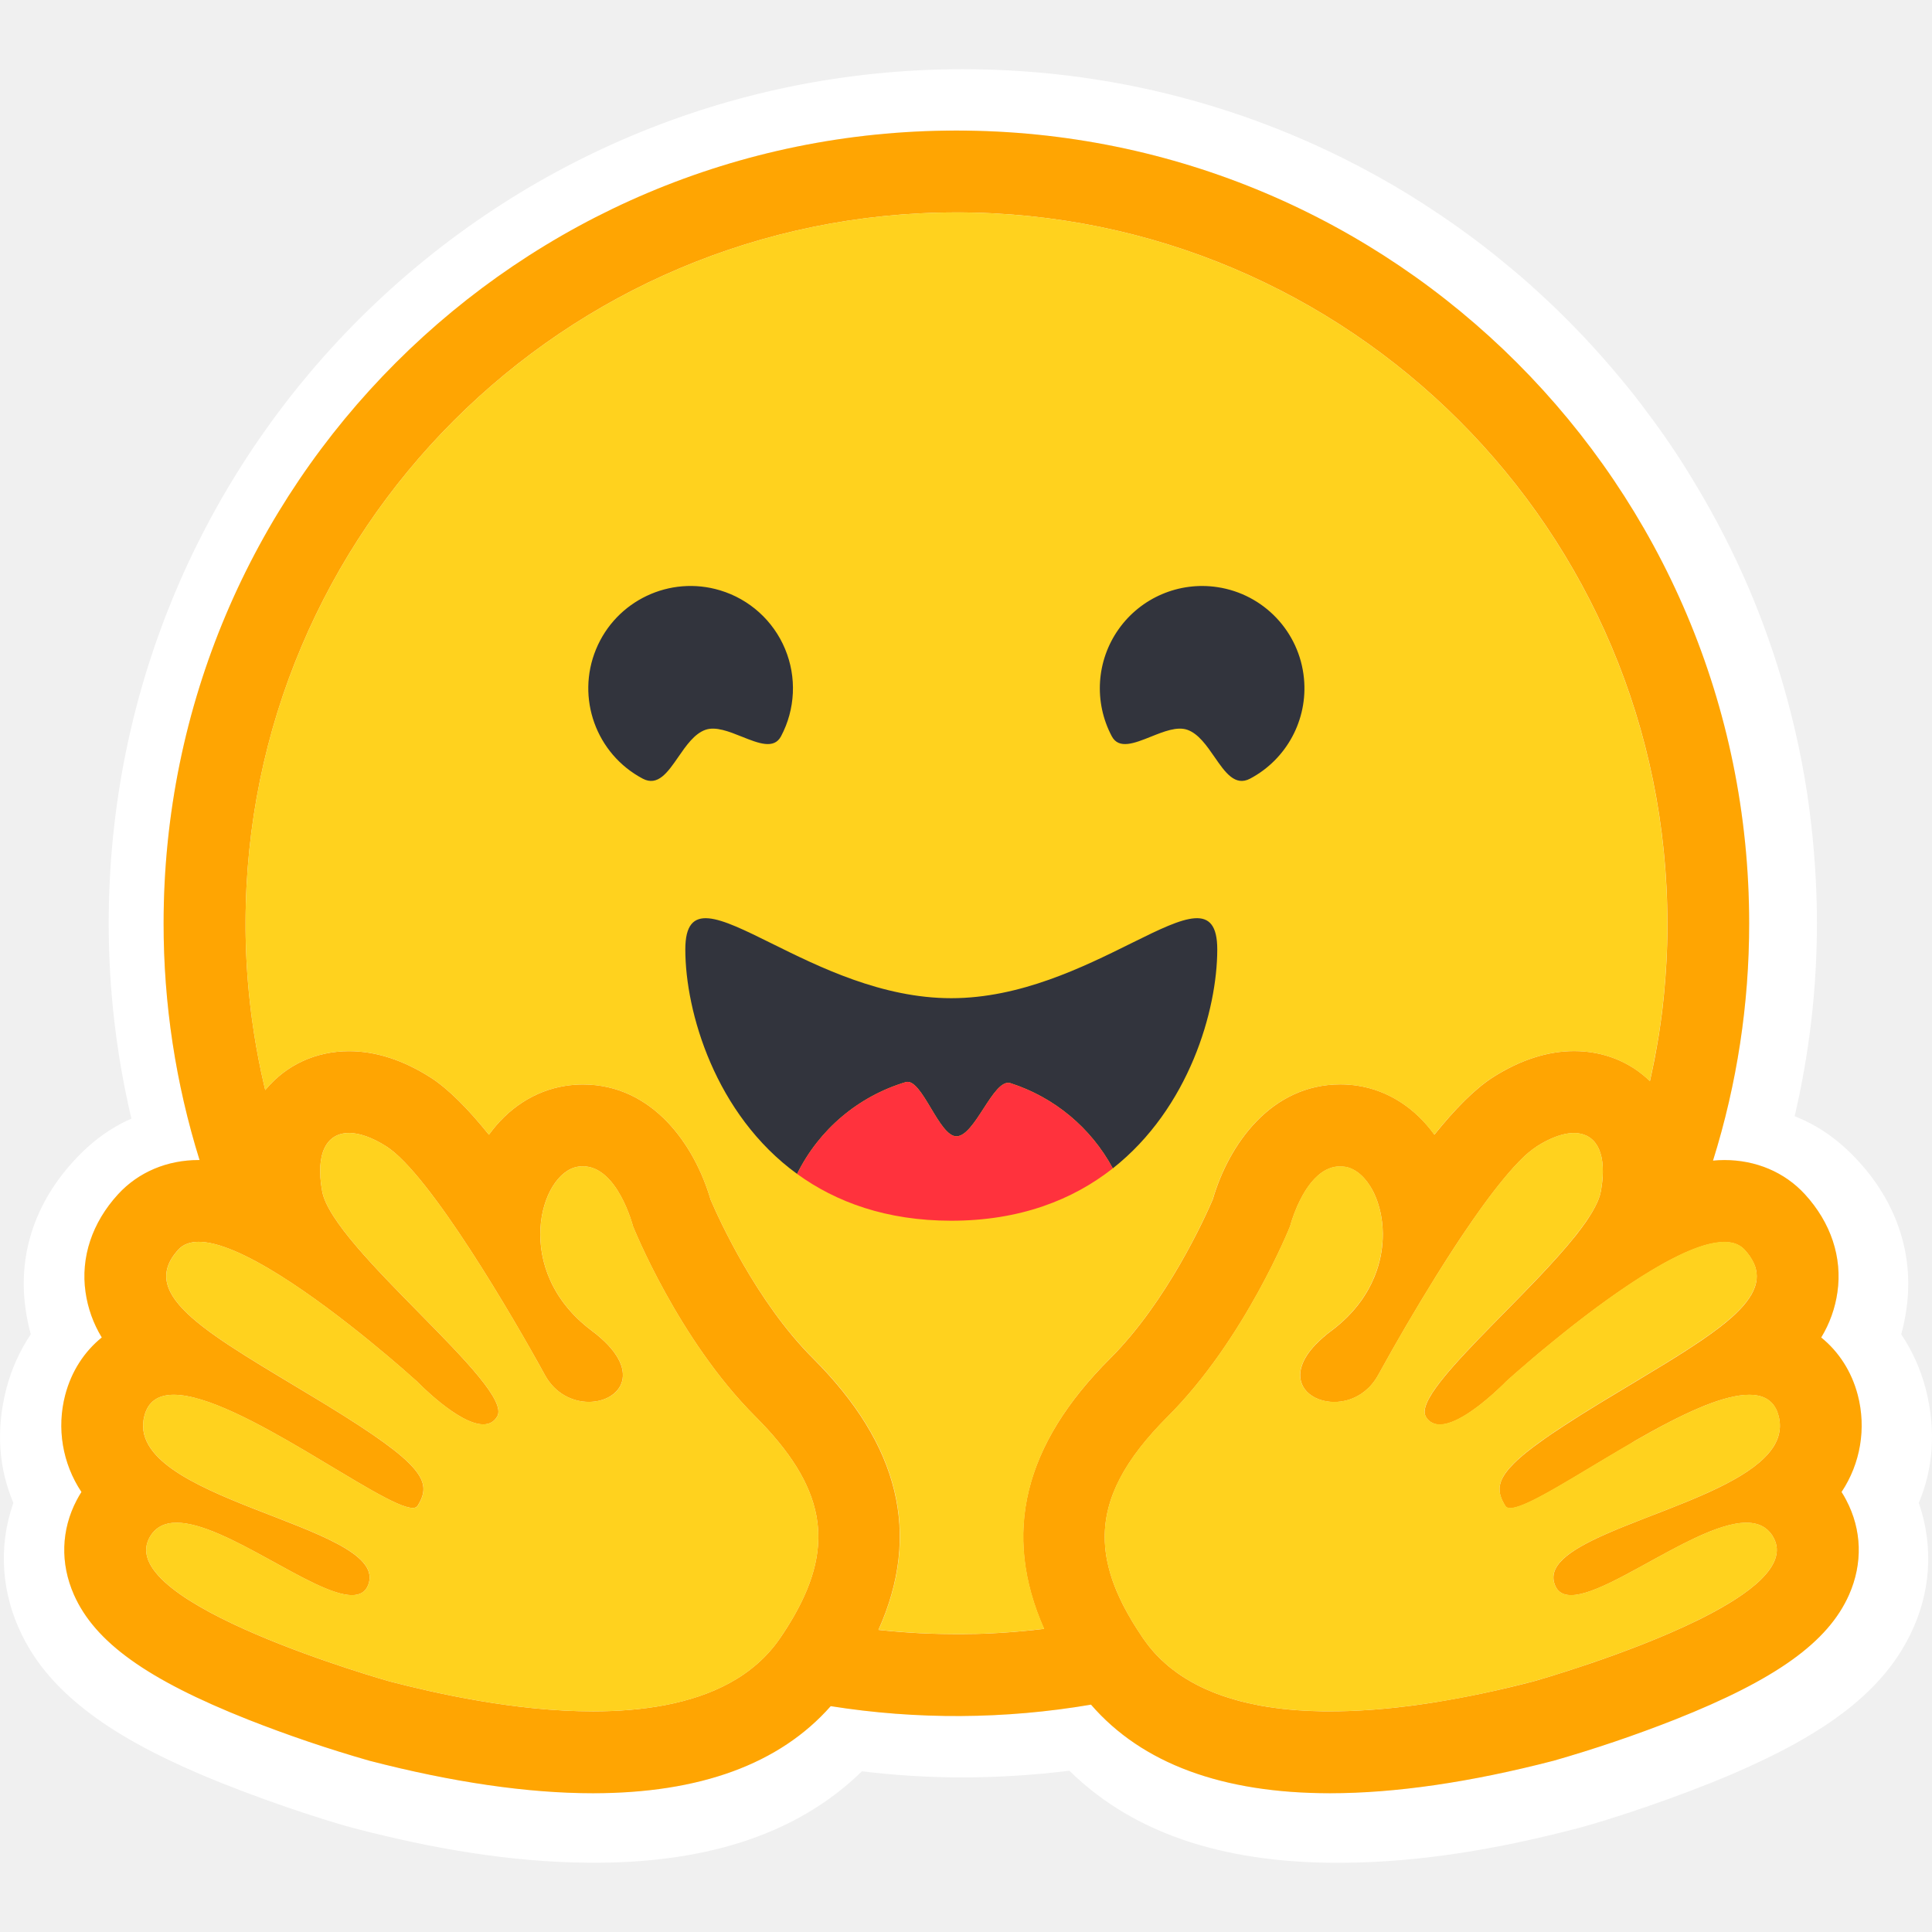
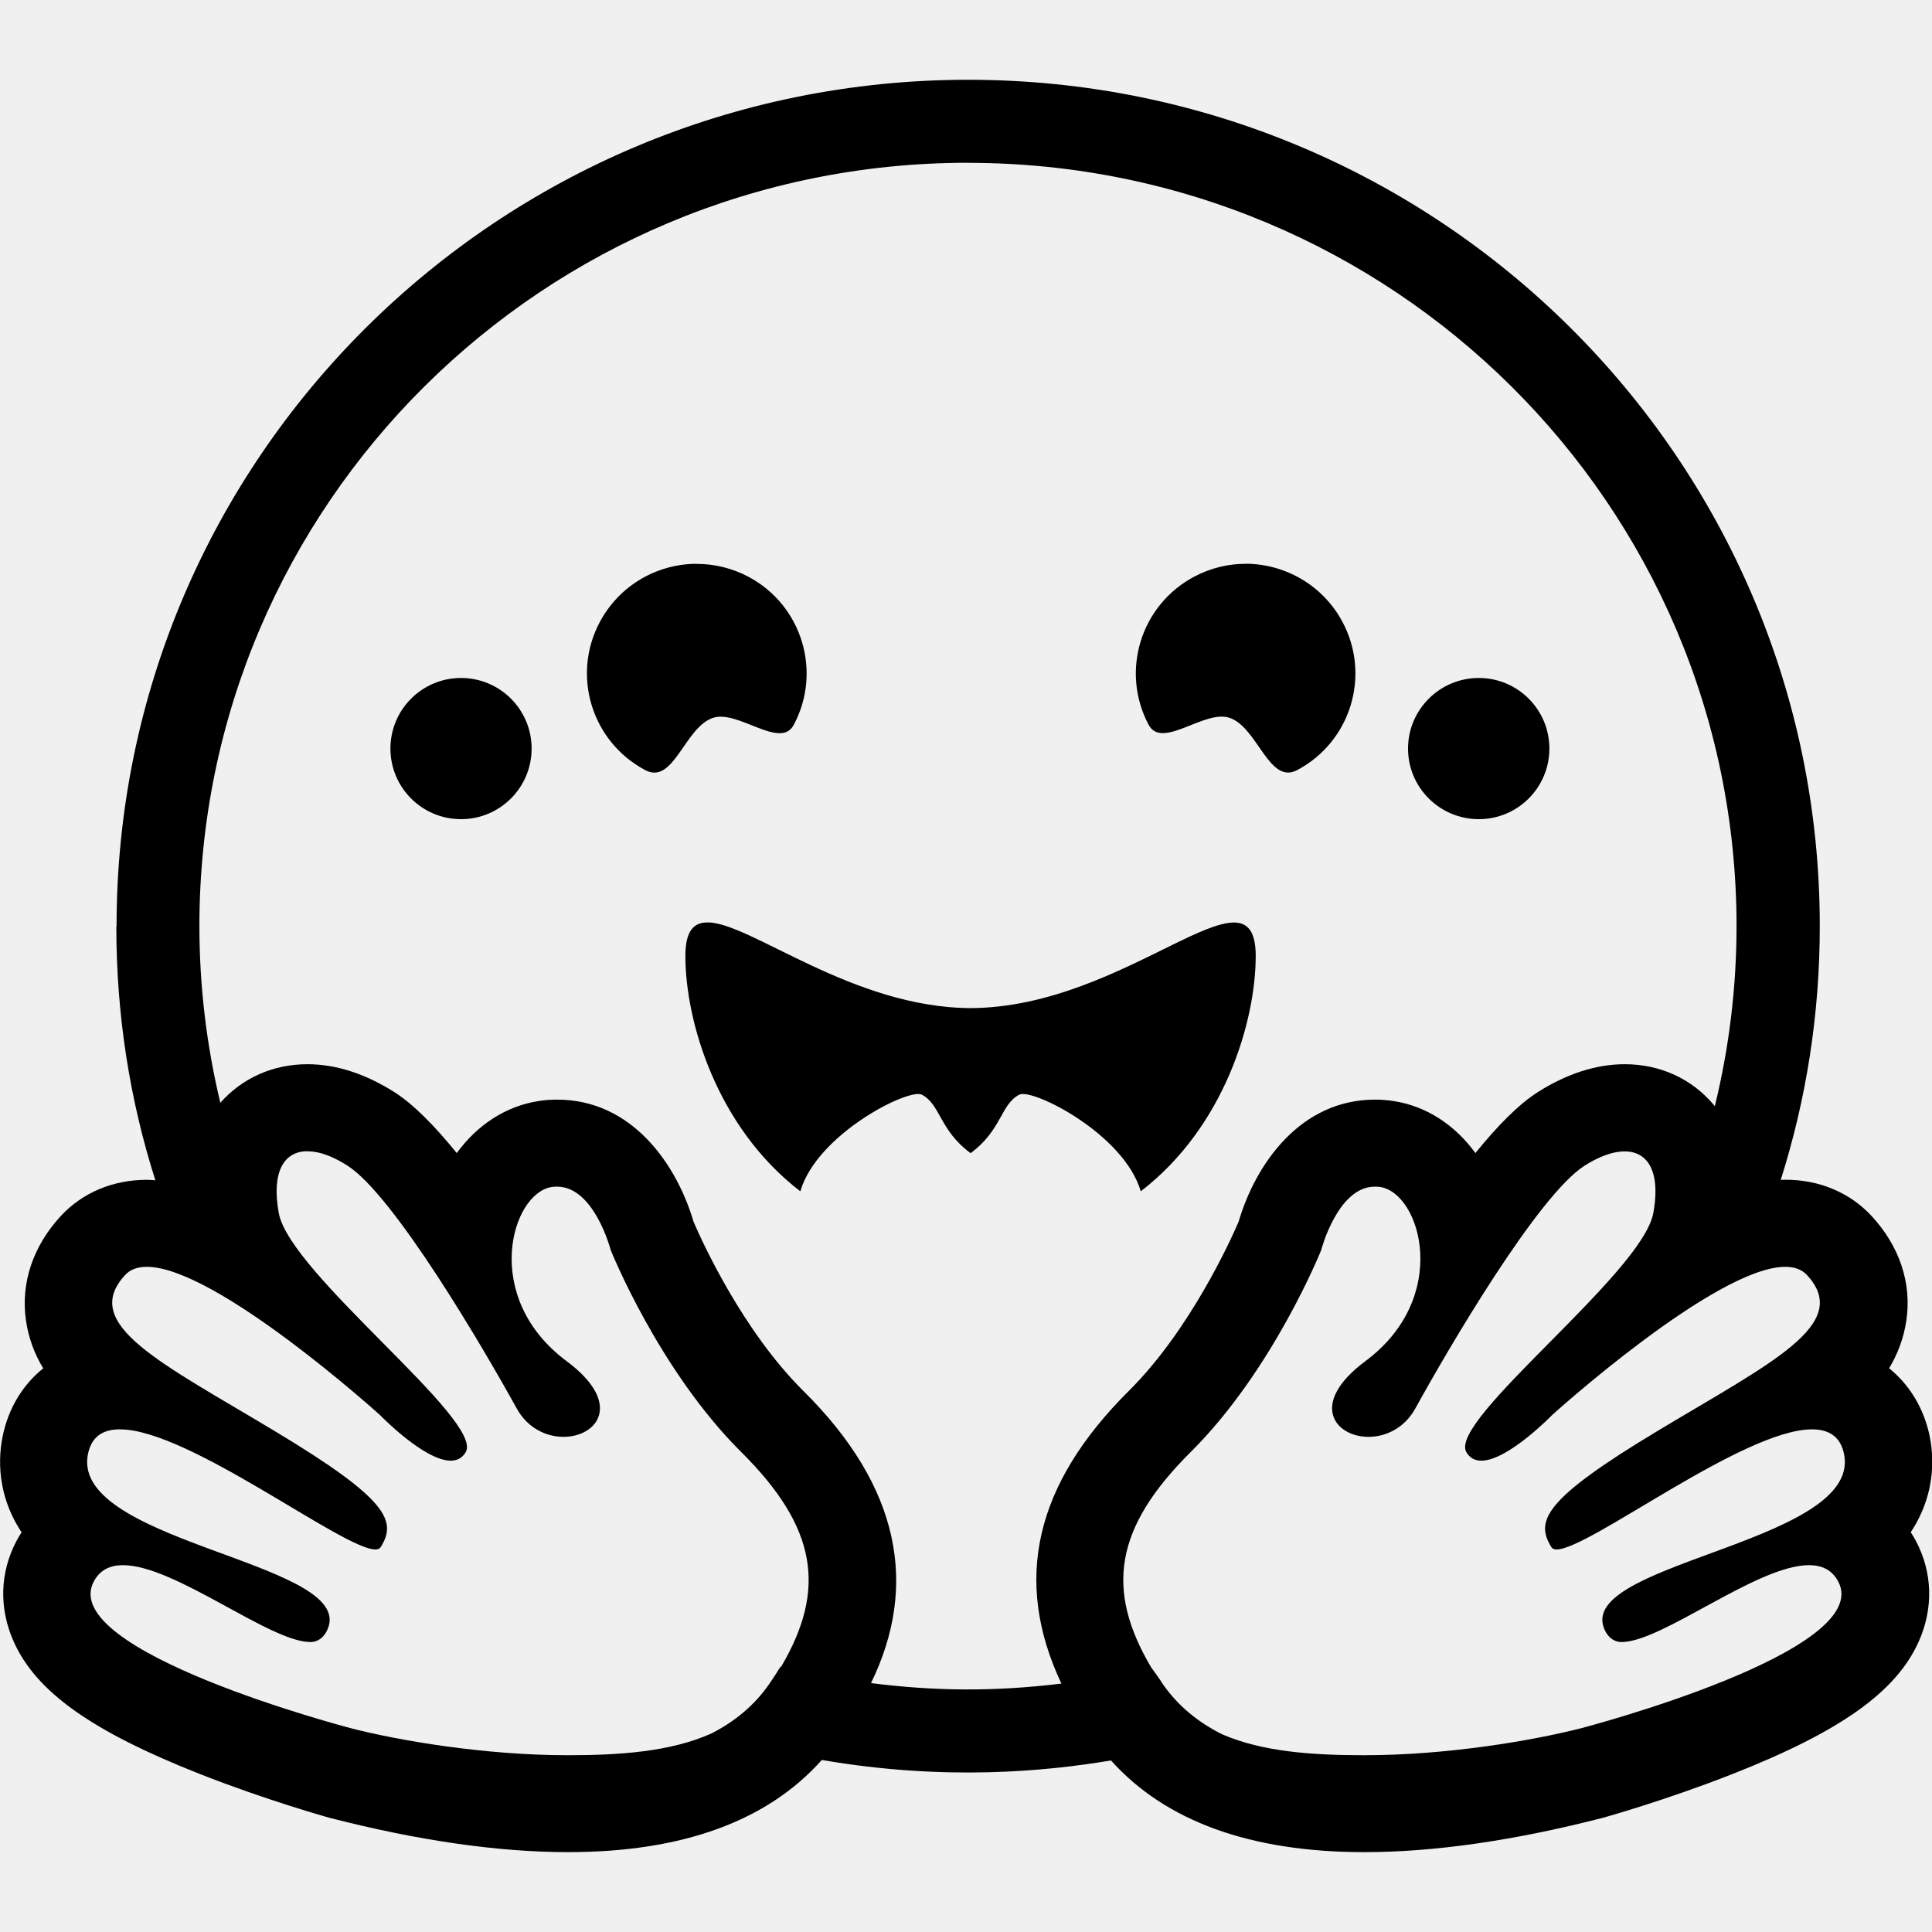
- <svg xmlns="http://www.w3.org/2000/svg" class="brand-icon" width="1em" height="1em" viewBox="0 0 128 128" aria-hidden="true" focusable="false">
-   <path fill="#fff" d="M127.562 91.939a11.8 11.8 0 0 0-1.6-3.538q.234-.856.352-1.734c.516-3.714-.772-7.115-3.198-9.745c-1.315-1.437-2.724-2.386-4.216-2.969c.98-4.19 1.475-8.48 1.477-12.782c0-1.966-.11-3.892-.297-5.788a66 66 0 0 0-.353-2.834a56.6 56.6 0 0 0-1.896-8.21a57 57 0 0 0-1.898-5.205a57 57 0 0 0-3.754-7.305a51 51 0 0 0-3.05-4.513a43 43 0 0 0-1.68-2.142a56 56 0 0 0-5.614-5.895a44 44 0 0 0-2.06-1.779a51 51 0 0 0-2.129-1.68a60 60 0 0 0-4.513-3.05C84.568 7.568 74.524 4.585 63.79 4.585c-31.256 0-56.588 25.333-56.588 56.587a56.3 56.3 0 0 0 1.504 12.942c-1.342.583-2.629 1.492-3.822 2.806c-2.426 2.63-3.714 6.018-3.199 9.732q.118.886.353 1.748a11.8 11.8 0 0 0-1.6 3.539c-.745 2.834-.5 5.39.448 7.63c-1.03 2.928-.773 6.045.569 8.755c.976 1.98 2.372 3.511 4.094 4.88c2.046 1.627 4.608 3.009 7.698 4.335c3.687 1.573 8.187 3.05 10.233 3.592c5.287 1.368 10.356 2.236 15.493 2.278c7.32.068 13.622-1.653 18.135-6.057c2.217.271 4.449.407 6.682.406a58 58 0 0 0 7.06-.444c4.501 4.432 10.829 6.169 18.175 6.099c5.136-.041 10.205-.909 15.478-2.28c2.06-.541 6.559-2.018 10.247-3.59c3.09-1.329 5.652-2.711 7.712-4.336c1.709-1.369 3.104-2.9 4.08-4.879c1.356-2.71 1.6-5.828.583-8.755c.939-2.24 1.183-4.802.438-7.634zm-5.246 7.44c1.039 1.972 1.105 4.198.19 6.272c-1.39 3.143-4.842 5.62-11.546 8.277c-4.169 1.654-7.986 2.71-8.02 2.72c-5.514 1.43-10.5 2.157-14.817 2.157c-7.149 0-12.468-1.973-15.842-5.869a53.1 53.1 0 0 1-17.244.099c-3.378 3.83-8.667 5.77-15.755 5.77c-4.317 0-9.304-.727-14.818-2.157a88 88 0 0 1-8.02-2.72c-6.703-2.658-10.156-5.132-11.545-8.277c-.916-2.074-.85-4.3.189-6.271q.143-.275.309-.535a7.96 7.96 0 0 1-1.074-6.426c.412-1.568 1.264-2.872 2.422-3.809a7.9 7.9 0 0 1-1.076-2.997c-.333-2.308.434-4.612 2.157-6.492c1.342-1.462 3.24-2.267 5.34-2.267h.056a52.5 52.5 0 0 1-2.381-15.683c0-29.006 23.515-52.523 52.524-52.523c29.01 0 52.525 23.514 52.525 52.523a52.5 52.5 0 0 1-2.399 15.723q.38-.038.747-.038c2.1 0 3.998.805 5.34 2.267c1.723 1.878 2.49 4.184 2.156 6.492a7.9 7.9 0 0 1-1.074 2.997c1.157.937 2.01 2.24 2.421 3.808a7.96 7.96 0 0 1-1.073 6.427q.166.257.308.533z" />
-   <path fill="#ffa502" d="M63.364 8.65c-29.008 0-52.525 23.513-52.525 52.522a52.5 52.5 0 0 0 2.382 15.683h-.056c-2.1 0-3.998.804-5.34 2.266c-1.723 1.878-2.49 4.186-2.157 6.493a7.9 7.9 0 0 0 1.075 2.997c-1.157.936-2.01 2.24-2.422 3.808a7.96 7.96 0 0 0 1.075 6.429q-.165.258-.31.534c-1.037 1.97-1.104 4.198-.188 6.272c1.39 3.142 4.843 5.619 11.547 8.277a88 88 0 0 0 8.018 2.719c5.514 1.43 10.502 2.157 14.819 2.157c7.089 0 12.377-1.94 15.755-5.77c5.715.906 11.54.872 17.245-.1c3.373 3.896 8.692 5.87 15.84 5.87c4.317 0 9.305-.727 14.818-2.157a88 88 0 0 0 8.02-2.72c6.704-2.657 10.157-5.134 11.546-8.276c.916-2.074.85-4.302-.19-6.272a6 6 0 0 0-.309-.534a7.96 7.96 0 0 0 1.074-6.428c-.412-1.568-1.265-2.871-2.421-3.808a7.9 7.9 0 0 0 1.074-2.997c.334-2.308-.433-4.613-2.157-6.493c-1.341-1.462-3.24-2.266-5.34-2.266a8 8 0 0 0-.746.038a52.5 52.5 0 0 0 2.395-15.722c0-29.006-23.516-52.522-52.522-52.522m.007 5.422c26.013 0 47.1 21.088 47.1 47.1v.608q0 .152-.004.304q-.002.125-.007.252q0 .113-.005.222c0 .095-.006.19-.01.286v.007l-.013.33l-.013.289l-.002.07l-.017.306q-.056.99-.15 1.98v.007l-.033.326l-.028.254l-.055.5l-.031.253l-.04.297l-.045.326q-.025.18-.053.361l-.042.286l-.051.323q-.026.16-.056.321l-.056.322a37 37 0 0 1-.31 1.596l-.067.315l-.07.315c-1.326-1.288-3.083-1.99-5.019-1.99c-1.757 0-3.563.581-5.37 1.728c-1.2.762-2.526 2.112-3.891 3.809c-1.265-1.754-3.035-2.92-5.058-3.239a7.5 7.5 0 0 0-1.168-.092c-4.623 0-7.404 4.012-8.456 7.62c-.522 1.218-3.028 6.768-6.795 10.533c-5.736 5.717-7.182 11.608-4.387 17.918l-.264.032l-.453.052q-.357.038-.716.07l-.233.02l-.214.019l-.301.024l-.334.025l-.334.022l-.074.005l-.262.014l-.11.006l-.311.016l-.362.016l-.328.01l-.218.007h-.112l-.204.004h-.108q-.102-.001-.205.004l-.278.004h-.388q-.459 0-.913-.01l-.247-.005q-.105-.001-.208-.006l-.261-.007l-.325-.013l-.292-.013l-.075-.002l-.278-.014l-.231-.015l-.18-.01a53 53 0 0 1-.677-.047l-.235-.02l-.298-.025l-.35-.033a38 38 0 0 1-.582-.058h-.01c2.84-6.336 1.404-12.255-4.336-17.99c-3.764-3.759-6.268-9.31-6.787-10.528c-1.052-3.608-3.835-7.619-8.457-7.619q-.587 0-1.167.093c-2.025.318-3.795 1.483-5.058 3.237c-1.365-1.697-2.69-3.046-3.89-3.808c-1.809-1.147-3.613-1.728-5.372-1.728c-2.194 0-4.155.9-5.523 2.535l-.035.042l-.076-.323l-.004-.015a46 46 0 0 1-.654-3.363q.001-.012-.004-.022a37 37 0 0 1-.147-1.015q-.024-.172-.046-.345l-.041-.345l-.038-.328l-.004-.028a49 49 0 0 1-.13-1.343l-.014-.172l-.022-.294q-.01-.12-.017-.242q-.001-.028-.004-.055a33 33 0 0 1-.057-1.03l-.013-.308l-.002-.092l-.01-.284l-.006-.242c0-.096-.006-.194-.008-.29c-.001-.096-.004-.202-.004-.303c-.002-.102 0-.203-.003-.304q-.002-.152 0-.305c0-26.01 21.087-47.1 47.101-47.1zm31.9 31.85a4.4 4.4 0 0 0-3.718 1.958a4.41 4.41 0 0 0 .546 5.563c.409.41.896.733 1.431.955a4.4 4.4 0 0 0 5.756-2.383a4.4 4.4 0 0 0-.955-4.801a4.4 4.4 0 0 0-3.06-1.292m-62.867.005a4.406 4.406 0 1 0 2.231 8.064a4.406 4.406 0 0 0-2.23-8.064zm-9.28 29.136c.69 0 1.534.294 2.466.885c2.89 1.834 8.47 11.422 10.513 15.153c.685 1.25 1.854 1.778 2.907 1.778c2.09 0 3.724-2.078.192-4.718c-5.31-3.973-3.447-10.466-.913-10.865q.163-.026.327-.026c2.304 0 3.32 3.97 3.32 3.97s2.979 7.482 8.097 12.597c4.644 4.642 5.293 8.45 2.587 13.202a21 21 0 0 1-.934 1.488c-.873 1.278-2.022 2.255-3.355 2.981c-2.548 1.39-5.773 1.875-9.05 1.875c-5.175 0-10.482-1.21-13.456-1.982c-.146-.038-18.23-5.147-15.941-9.495c.385-.731 1.02-1.023 1.818-1.023c3.224 0 9.093 4.8 11.615 4.8c.564 0 .962-.24 1.124-.824c1.076-3.856-16.34-5.478-14.874-11.061c.258-.988.961-1.39 1.948-1.39c4.262 0 13.828 7.496 15.829 7.496q.231 0 .323-.14l.025-.043c.94-1.55.4-2.678-6.033-6.619l-.618-.375c-7.079-4.284-12.047-6.864-9.221-9.94c.325-.355.786-.512 1.346-.512c.664 0 1.467.222 2.352.595c3.74 1.576 8.92 5.876 11.085 7.751q.511.444 1.015.896s2.74 2.85 4.398 2.85c.381 0 .705-.15.925-.522c1.175-1.981-10.916-11.142-11.597-14.923c-.463-2.561.325-3.859 1.78-3.859m81.016.01c.576-.032 1.056.127 1.406.477c.424.424.659 1.128.646 2.106q.001.064-.004.131v.048q-.001.066-.007.134c0 .056-.007.112-.012.168l-.015.147a.2.2 0 0 1-.005.043l-.016.131q.001.02-.005.04l-.025.176a3 3 0 0 1-.026.163l-.015.092a3 3 0 0 1-.063.261a4 4 0 0 1-.176.471q-.145.316-.32.615a14 14 0 0 1-.422.664q-.295.42-.612.825l-.097.123q-.52.646-1.07 1.264l-.117.13q-.235.262-.478.527l-.123.134l-.248.267l-.252.27l-.256.269l-.259.27l-.26.27l-.529.546c-2.52 2.585-5.175 5.16-6.074 6.766a3 3 0 0 0-.163.323c-.128.292-.182.542-.145.744q.018.1.069.188a1 1 0 0 0 .288.33c.185.132.408.2.636.193h.07l.073-.006l.073-.007l.06-.009l.025-.006l.056-.01l.014-.003l.06-.014l.023-.005q.032-.007.065-.017c.022-.006.052-.014.078-.023a3 3 0 0 0 .32-.117q.084-.034.163-.073l.083-.04l.083-.04q.3-.156.582-.337l.082-.055q.042-.026.083-.055l.082-.056l.044-.03l.12-.084c.112-.076.215-.155.32-.235l.01-.008l.167-.13c.228-.18.444-.362.64-.533l.13-.114l.013-.01l.068-.061c.16-.145.303-.278.422-.389l.049-.048l.117-.11l.07-.069l.025-.024l.007-.007l.072-.073l.046-.048l.006-.005l.022-.019l.027-.025l.01-.009l.023-.02l.126-.112l.07-.063l.112-.101l.085-.075l.046-.04l.089-.077l.13-.115l.07-.06c.27-.236.598-.52.976-.84l.155-.13l.255-.216l.262-.217q.514-.428 1.099-.898l.256-.205l.666-.528q.138-.108.278-.214a63 63 0 0 1 2.338-1.733l.24-.167q.25-.173.5-.342l.151-.102q.447-.303.905-.591l.15-.096l.15-.092q.225-.14.448-.274l.149-.09l.297-.171l.291-.168l.058-.033l.231-.126q.144-.078.288-.152l.143-.073l.138-.07l.144-.07a13 13 0 0 1 1.215-.525l.255-.09q.114-.038.222-.071l.024-.007q.058-.02.115-.034l.011-.003a5 5 0 0 1 .237-.062h.005a5 5 0 0 1 .67-.114a3 3 0 0 1 .312-.014h.052q.104 0 .203.01c.03 0 .061.007.09.01h.013a2 2 0 0 1 .177.033h.01a1.6 1.6 0 0 1 .532.225q.101.065.19.148l.016.016l.032.03l.03.034c.25.261.457.562.612.89l.024.055a2.06 2.06 0 0 1 .026 1.587a3 3 0 0 1-.21.444a5 5 0 0 1-.684.902l-.055.06a9 9 0 0 1-.259.26q-.06.06-.123.117l-.127.118l-.067.06a14 14 0 0 1-.799.657q-.546.416-1.113.805a62 62 0 0 1-2.422 1.557c-1.222.752-2.577 1.556-4.022 2.43l-.374.227q-.615.375-1.16.716l-.184.116l-.347.222q-.345.221-.688.444l-.185.123q-.135.087-.269.177l-.087.056l-.269.18l-.143.098l-.166.116l-.154.107q-.39.275-.723.525l-.083.063q-.196.148-.388.302q-.288.232-.524.445l-.078.07q-.066.06-.128.121l-.085.083l-.04.04q-.135.133-.26.274l-.041.047a4 4 0 0 0-.24.306l-.032.044a3 3 0 0 0-.184.31l-.03.062l-.02.047l-.013.031l-.01.028l-.015.038a1.6 1.6 0 0 0-.08.325l-.005.039l-.005.035v.197q-.001.022.005.048l.003.03q.001.025.007.05l.01.068v.003l.015.065l.018.068q.019.067.043.133l.029.076l.007.016l.022.05l.032.069q.05.106.109.209l.041.07l.043.072l.025.034l.013.013l.016.015l.016.012a.3.3 0 0 0 .077.04q.02.007.043.012c.359.08 1.096-.216 2.076-.733l.175-.094l.298-.162l.146-.08c.104-.056.209-.119.317-.18l.198-.112c1.294-.745 2.84-1.702 4.439-2.636q.225-.133.45-.262l.302-.193q.526-.302 1.056-.595a50 50 0 0 1 1.348-.715l.296-.15q.294-.145.583-.284a25 25 0 0 1 1.127-.502l.209-.085l.024-.01c1.103-.437 2.104-.706 2.914-.706q.263-.003.521.042h.005q.083.016.158.034h.01q.199.051.383.144q.257.133.454.347q.09.099.159.213q.131.202.205.43q.029.088.054.178c.132.47.12.97-.036 1.433l-.02.056a3 3 0 0 1-.314.618a4 4 0 0 1-.34.441c-.03.033-.057.065-.09.096q-.066.073-.137.142c-.836.83-2.11 1.556-3.553 2.223l-.496.222l-.168.074q-.164.075-.338.146a16 16 0 0 1-.343.144l-.347.143c-.81.334-1.641.651-2.452.965l-.347.135l-.342.135q-.343.133-.675.267l-.33.132l-.324.132l-.16.068l-.314.133c-2.384 1.023-4.1 2.063-3.74 3.355q.016.055.034.105q.049.144.131.272a1 1 0 0 0 .112.141c.424.44 1.195.372 2.168.022q.206-.075.408-.158l.084-.034c.222-.094.458-.2.699-.314q.09-.042.182-.089c1.19-.582 2.537-1.364 3.875-2.077a35 35 0 0 1 1.627-.824c1.267-.596 2.458-1.018 3.415-1.018c.45 0 .846.092 1.176.303l.055.037a1.8 1.8 0 0 1 .586.682c.473.898.077 1.828-.85 2.74c-.889.875-2.272 1.734-3.844 2.528q-.175.089-.353.176c-4.68 2.298-10.808 4.029-10.893 4.05a70 70 0 0 1-6.6 1.395l-.39.06l-.064.01a41 41 0 0 1-1.794.237l-.056.007a43 43 0 0 1-3.33.252h-.016q-.604.02-1.207.02h-.465a29 29 0 0 1-1.839-.082q-.022.001-.044-.004a25 25 0 0 1-1.78-.21l-.45-.075l-.205-.039l-.015-.004a16 16 0 0 1-.644-.136q-.187-.04-.371-.088l-.074-.019l-.18-.047l-.033-.009l-.191-.056l-.21-.062l-.023-.006l-.181-.056l-.204-.065l-.168-.056l-.121-.042a13 13 0 0 1-.352-.129l-.11-.044l-.093-.036q-.263-.106-.524-.222l-.116-.056l-.019-.01l-.123-.055l-.237-.119l-.025-.012l-.114-.06a10 10 0 0 1-.597-.34l-.108-.065l-.16-.102l-.138-.092l-.15-.103l-.089-.064a7 7 0 0 1-.278-.208l-.145-.112l-.171-.14a4 4 0 0 1-.141-.122l-.004-.004a8 8 0 0 1-.292-.268l-.007-.005l-.145-.145q-.073-.072-.145-.146l-.14-.15l-.132-.149l-.014-.017a8 8 0 0 1-.382-.475a11 11 0 0 1-.247-.342l-.076-.114q-.154-.224-.298-.453q-.109-.165-.211-.332l-.129-.212l-.017-.028a15 15 0 0 1-.182-.314c-.02-.038-.045-.077-.067-.116l-.035-.062l-.022-.04l-.122-.226l-.056-.1l-.055-.107l-.056-.106q-.21-.42-.396-.85l-.044-.106l-.084-.208q-.022-.05-.04-.1a10.4 10.4 0 0 1-.482-1.64l-.02-.102a7 7 0 0 1-.078-.501l-.012-.098l-.011-.101a7 7 0 0 1-.03-.397l-.005-.098l-.005-.198c-.035-2.656 1.31-5.209 4.182-8.08c5.118-5.114 8.097-12.596 8.097-12.596s.08-.314.247-.766q.034-.094.075-.195q.145-.38.327-.744l.025-.046q.154-.31.337-.604q.042-.067.089-.136a6 6 0 0 1 .289-.394q.084-.105.176-.204q.035-.04.072-.077c.297-.306.635-.556 1.019-.689l.048-.016l.099-.03q.056-.015.114-.027l.018-.004q.12-.024.245-.032h.007l.132-.004a3 3 0 0 1 .328.026c.46.073.9.348 1.277.772q.216.242.385.52q.113.178.213.378c.026.055.051.105.076.16q.097.21.174.43q.181.513.273 1.051a7 7 0 0 1 .093 1.464a7.4 7.4 0 0 1-.489 2.357q-.04.104-.084.208a7 7 0 0 1-.347.722q-.057.103-.116.205q-.15.255-.324.508l-.07.1q-.413.576-.915 1.075a9.6 9.6 0 0 1-1.056.912a8.6 8.6 0 0 0-1.05.918c-.934.98-1.152 1.846-.942 2.502q.051.155.131.297q.095.162.222.299l.033.034l.034.033q.051.048.107.095l.038.03q.135.105.285.187l.088.046a2.5 2.5 0 0 0 .43.165l.04.01l.056.015l.049.011l.052.011l.05.011l.05.009q.054.01.111.016l.035.005l.065.007l.04.005l.065.005h.038l.069.003h.215l.06-.003l.072-.005l.086-.009l.082-.008c.018 0 .037-.007.056-.01a3 3 0 0 0 .724-.195l.1-.043a3 3 0 0 0 .48-.261a3.3 3.3 0 0 0 .488-.396q.023-.02.043-.04l.082-.087q.3-.33.513-.719a142 142 0 0 1 3.822-6.534l.183-.292l.185-.294q.138-.222.278-.44l.093-.145q.464-.728.943-1.445l.191-.283c.38-.563.759-1.111 1.135-1.632l.187-.259q.614-.845 1.277-1.653l.175-.21c.029-.035.055-.07.087-.103l.172-.2q.042-.049.087-.098l.166-.188l.084-.09q.125-.135.246-.26l.16-.163a6.5 6.5 0 0 1 1.038-.862l.088-.056a3 3 0 0 1 .257-.155c.735-.417 1.406-.64 1.981-.673z" />
-   <path fill="#ffd21e" fill-rule="evenodd" d="M110.464 61.476v-.305c0-26.012-21.08-47.098-47.094-47.098c-26.013 0-47.1 21.088-47.1 47.098v.102a4 4 0 0 0 0 .203q.005.153.003.304l.003.224l.002.08q0 .056.002.111l.003.178l.007.242l.01.284l.003.093l.012.294v.014l.017.344v.009l.02.352l.021.324l.001.02l.019.278l.002.025l.02.268l.002.017l.013.155q.055.672.13 1.343l.003.028l.038.329l.042.345l.03.234l.015.11q.05.381.108.759l.002.017l.037.238q.266 1.706.659 3.388l.003.013l.02.084l.056.24l.035-.042c1.367-1.635 3.329-2.536 5.523-2.536c1.759 0 3.563.582 5.372 1.728c1.2.762 2.526 2.112 3.89 3.809c1.263-1.754 3.033-2.92 5.058-3.238q.58-.09 1.167-.092c4.622 0 7.405 4.01 8.457 7.618c.52 1.219 3.023 6.77 6.8 10.525c5.74 5.735 7.176 11.652 4.335 17.988h.01q.29.033.583.06l.35.032l.04.004l.257.022l.236.018q.337.027.677.048l.18.01l.142.01l.088.005l.278.014l.076.003l.291.013l.325.013l.26.007h.043q.084.005.166.005l.06.002q.55.014 1.1.012h.388l.278-.003q.102-.004.205-.003h.109l.093-.002l.111-.002h.111l.218-.006l.329-.011l.36-.016l.311-.015l.112-.007l.165-.009l.097-.006l.073-.005l.334-.021l.333-.025l.303-.024l.212-.018l.234-.02q.585-.054 1.168-.123l.266-.032c-2.796-6.31-1.349-12.201 4.367-17.913c3.768-3.765 6.272-9.316 6.794-10.535c1.052-3.607 3.834-7.618 8.457-7.618q.587 0 1.168.092c2.022.318 3.793 1.484 5.057 3.238c1.366-1.697 2.691-3.047 3.891-3.809c1.808-1.146 3.614-1.728 5.371-1.728c1.937 0 3.692.703 5.018 1.99l.07-.315l.068-.314l.072-.345a61 61 0 0 0 .238-1.252l.02-.116l.036-.205q.03-.16.056-.322l.007-.041l.044-.282l.043-.285v-.002q.048-.316.09-.633l.007-.052l.039-.297l.032-.253l.055-.5l.022-.2l.006-.055l.033-.325v-.009l.024-.258a51 51 0 0 0 .126-1.72v-.004l.017-.305l.004-.068q.015-.31.025-.619v-.008l.003-.08q.005-.102.006-.205l.001-.027q.004-.097.005-.195l.002-.056l.004-.195l.001-.056l.004-.248zm-58.776 47.051c3.73-5.47 3.466-9.575-1.652-14.69C44.918 88.72 41.94 81.24 41.94 81.24s-1.112-4.345-3.648-3.946c-2.535.4-4.395 6.892.914 10.866c5.309 3.975-1.056 6.67-3.1 2.94s-7.623-13.318-10.515-15.152s-4.927-.806-4.245 2.974c.339 1.876 3.489 5.079 6.431 8.07c2.986 3.036 5.759 5.855 5.166 6.852c-1.177 1.981-5.32-2.327-5.32-2.327s-12.975-11.807-15.799-8.73c-2.604 2.836 1.412 5.247 7.6 8.962l1.622.977c7.08 4.286 7.63 5.417 6.625 7.038c-.37.6-2.74-.823-5.655-2.573c-4.97-2.984-11.521-6.917-12.446-3.396c-.8 3.047 4.02 4.914 8.391 6.607c3.642 1.411 6.973 2.701 6.483 4.453c-.508 1.816-3.26.301-6.27-1.354c-3.377-1.86-7.078-3.895-8.29-1.598c-2.288 4.345 15.793 9.459 15.942 9.497c5.842 1.515 20.678 4.726 25.863-2.874zm24.03 0c-3.73-5.47-3.465-9.575 1.653-14.69s8.097-12.596 8.097-12.596s1.111-4.345 3.647-3.946c2.536.4 4.396 6.892-.913 10.866c-5.31 3.975 1.056 6.67 3.1 2.94s7.619-13.318 10.511-15.152c2.893-1.834 4.928-.806 4.246 2.974c-.338 1.876-3.489 5.079-6.431 8.071c-2.986 3.036-5.758 5.854-5.166 6.851c1.176 1.981 5.323-2.33 5.323-2.33s12.974-11.806 15.799-8.729c2.603 2.835-1.412 5.247-7.6 8.963q-.812.487-1.622.977c-7.08 4.285-7.63 5.416-6.626 7.037c.371.6 2.741-.824 5.655-2.573c4.97-2.983 11.522-6.917 12.447-3.396c.801 3.047-4.02 4.914-8.391 6.608c-3.642 1.41-6.974 2.7-6.484 4.452c.507 1.815 3.26.3 6.267-1.355c3.378-1.859 7.08-3.896 8.29-1.596c2.29 4.346-15.794 9.456-15.94 9.493c-5.842 1.52-20.679 4.73-25.862-2.869" clip-rule="evenodd" />
-   <path fill="#32343d" fill-rule="evenodd" d="M78.667 48.352c.734.26 1.28 1.05 1.8 1.803c.702 1.016 1.356 1.963 2.36 1.43a6.775 6.775 0 0 0 3.564-6.633a6.77 6.77 0 0 0-5.737-6.053a6.777 6.777 0 0 0-6.994 9.883c.465.875 1.497.462 2.586.027c.853-.342 1.743-.697 2.42-.457zm-31.93 0c-.734.26-1.28 1.05-1.8 1.803c-.702 1.017-1.357 1.963-2.36 1.43a6.776 6.776 0 0 1 5.136-12.472a6.78 6.78 0 0 1 4.031 9.67c-.465.874-1.497.461-2.586.026c-.854-.342-1.742-.697-2.42-.457zm26.99 29.055c5.06-3.987 6.92-10.496 6.92-14.506c0-3.17-2.133-2.172-5.547-.482l-.192.095c-3.134 1.552-7.305 3.619-11.884 3.619s-8.752-2.067-11.884-3.62c-3.525-1.745-5.736-2.84-5.736.388c0 4.137 1.978 10.93 7.406 14.875a11.8 11.8 0 0 1 7.194-6.082c.542-.161 1.1.772 1.671 1.727c.551.92 1.115 1.863 1.688 1.863c.61 0 1.21-.928 1.797-1.835c.612-.947 1.21-1.87 1.787-1.686a11.8 11.8 0 0 1 6.78 5.644" clip-rule="evenodd" />
-   <path fill="#ff323d" d="M73.726 77.406c-2.636 2.077-6.14 3.47-10.702 3.47c-4.286 0-7.638-1.23-10.214-3.1a11.78 11.78 0 0 1 7.194-6.082c1.064-.318 2.192 3.59 3.359 3.59c1.25 0 2.453-3.882 3.584-3.521a11.8 11.8 0 0 1 6.779 5.643" />
+ <svg xmlns="http://www.w3.org/2000/svg" class="brand-icon" width="1em" height="1em" viewBox="0 0 24 24" fill="currentColor" aria-hidden="true" focusable="false">
+   <path d="M1.445 11.506c0 1.102.167 2.159.485 3.156-.038-.003-.069-.006-.106-.006-.421 0-.801.16-1.07.451-.345.374-.498.834-.432 1.293a1.576 1.576 0 0 0 .215.598c-.232.186-.402.446-.484.758-.065.245-.131.754.215 1.279a1.455 1.455 0 0 0-.062.105c-.208.392-.221.837-.037 1.25.278.626.97 1.117 2.313 1.647.836.329 1.599.541 1.606.543 1.105.285 2.104.428 2.969.428 1.417 0 2.475-.385 3.152-1.145 1.538.265 2.791.14 3.592.006.677.755 1.733 1.139 3.147 1.139.865 0 1.864-.143 2.969-.428.007-.002.77-.214 1.606-.543 1.343-.529 2.034-1.021 2.313-1.647.184-.413.171-.858-.037-1.25a1.468 1.468 0 0 0-.063-.106c.346-.525.28-1.035.215-1.279-.083-.312-.253-.571-.484-.758.11-.182.183-.379.215-.598.067-.46-.086-.919-.432-1.293-.269-.291-.649-.451-1.07-.451-.021 0-.038.001-.059.002.316-.997.485-2.052.485-3.152 0-5.807-4.736-10.514-10.579-10.514-5.843 0-10.579 4.707-10.579 10.514Zm10.579-9.483c5.273 0 9.548 4.246 9.548 9.483a9.42 9.42 0 0 1-.27 2.236c-.004-.005-.008-.011-.012-.016-.274-.326-.668-.506-1.107-.506-.352 0-.714.116-1.076.344-.24.152-.506.422-.779.76-.253-.349-.608-.583-1.014-.646a1.517 1.517 0 0 0-.234-.018c-.926 0-1.483.799-1.694 1.518-.105.243-.607 1.348-1.361 2.098-1.168 1.16-1.446 2.353-.84 3.638-.843.103-1.584.093-2.365-.006.591-1.212.363-2.439-.843-3.632-.755-.75-1.257-1.855-1.361-2.098-.211-.718-.767-1.518-1.694-1.518-.078 0-.157.005-.234.018-.406.063-.76.297-1.014.646-.274-.338-.539-.608-.779-.76-.362-.228-.724-.344-1.076-.344-.427 0-.809.171-1.082.479a9.421 9.421 0 0 1-.26-2.194c0-5.237 4.275-9.483 9.547-9.483zM8.644 7.004c-.484.004-.95.267-1.193.723-.354.663-.101 1.487.565 1.84.351.186.488-.526.836-.648.311-.11.841.399 1.008.086.354-.663.102-1.487-.562-1.84a1.366 1.366 0 0 0-.652-.16Zm6.84 0c-.22-.002-.443.05-.65.16-.665.353-.918 1.177-.565 1.84.167.313.697-.196 1.008-.086.348.122.487.835.838.648.665-.353.916-1.177.562-1.84-.243-.456-.71-.718-1.193-.723Zm-9.757 1.418a.877.877 0 0 0-.877.877c0 .485.393.877.877.877a.877.877 0 0 0 .877-.877.877.877 0 0 0-.877-.877zm12.643 0c-.484 0-.879.393-.879.877 0 .485.395.877.879.877a.877.877 0 0 0 .877-.877.877.877 0 0 0-.877-.877zM8.793 11.459c-.179-.003-.279.111-.279.416 0 .81.387 2.125 1.428 2.924.207-.712 1.345-1.283 1.508-1.201.232.117.219.442.607.727.388-.285.374-.61.606-.727.163-.082 1.301.489 1.508 1.201 1.04-.799 1.428-2.114 1.428-2.924 0-1.221-1.583.64-3.541.648-1.469-.006-2.727-1.056-3.264-1.065zM4.312 14.477c.579.365 1.696 2.275 2.106 3.018.137.249.371.354.582.354.419 0 .747-.414.039-.94-1.064-.791-.691-2.085-.184-2.164a.43.43 0 0 1 .066-.004c.462 0 .666.789.666.789s.596 1.49 1.621 2.508c.942.936 1.062 1.703.496 2.666-.016-.004-.016.024-.148.215-.185.267-.432.469-.719.615-.506.227-1.14.27-1.783.27-1.037 0-2.102-.182-2.697-.336-.029-.007-3.651-.957-3.192-1.822.077-.145.203-.203.363-.203.646 0 1.823.955 2.328.955.113 0 .196-.086.229-.203.225-.804-3.279-1.052-2.985-2.164.052-.197.193-.276.391-.275.854 0 2.77 1.492 3.172 1.492.031 0 .052-.009.065-.027.201-.323.11-.587-1.309-1.44-1.418-.853-2.432-1.329-1.865-1.942.065-.071.157-.102.27-.102.861 0 2.895 1.84 2.895 1.84s.549.568.881.568c.076 0 .142-.032.185-.105.235-.395-2.186-2.218-2.322-2.971-.093-.51.064-.768.355-.768-.001.008.17-.029.494.176zm16.226.592c-.137.753-2.558 2.576-2.322 2.971.044.074.109.105.185.105.332 0 .881-.568.881-.568s2.034-1.84 2.895-1.84c.112 0 .204.031.27.102.566.613-.447 1.088-1.865 1.942-1.418.853-1.51 1.117-1.309 1.44.012.019.034.027.064.027.402 0 2.318-1.492 3.172-1.492.198-0.0.339.079.391.275.294 1.112-3.209 1.36-2.985 2.164.033.117.116.203.229.203.505 0 1.682-.955 2.328-.955.16 0 .286.058.363.203.459.866-3.162 1.815-3.192 1.822-.596.153-1.661.336-2.697.336-.635 0-1.261-.041-1.764-.26-.295-.147-.549-.352-.738-.625-.041-.068-.103-.148-.143-.205-.573-.968-.455-1.737.49-2.676 1.025-1.018 1.621-2.508 1.621-2.508s.204-.789.666-.789a.432.432 0 0 1 .067.004c.508.08.88 1.373-.184 2.164-.707.526-.38.94.039.94.211 0 .445-.105.582-.353.409-.743 1.526-2.653 2.106-3.018.559-.352.99-.182.85.592z" />
</svg>
